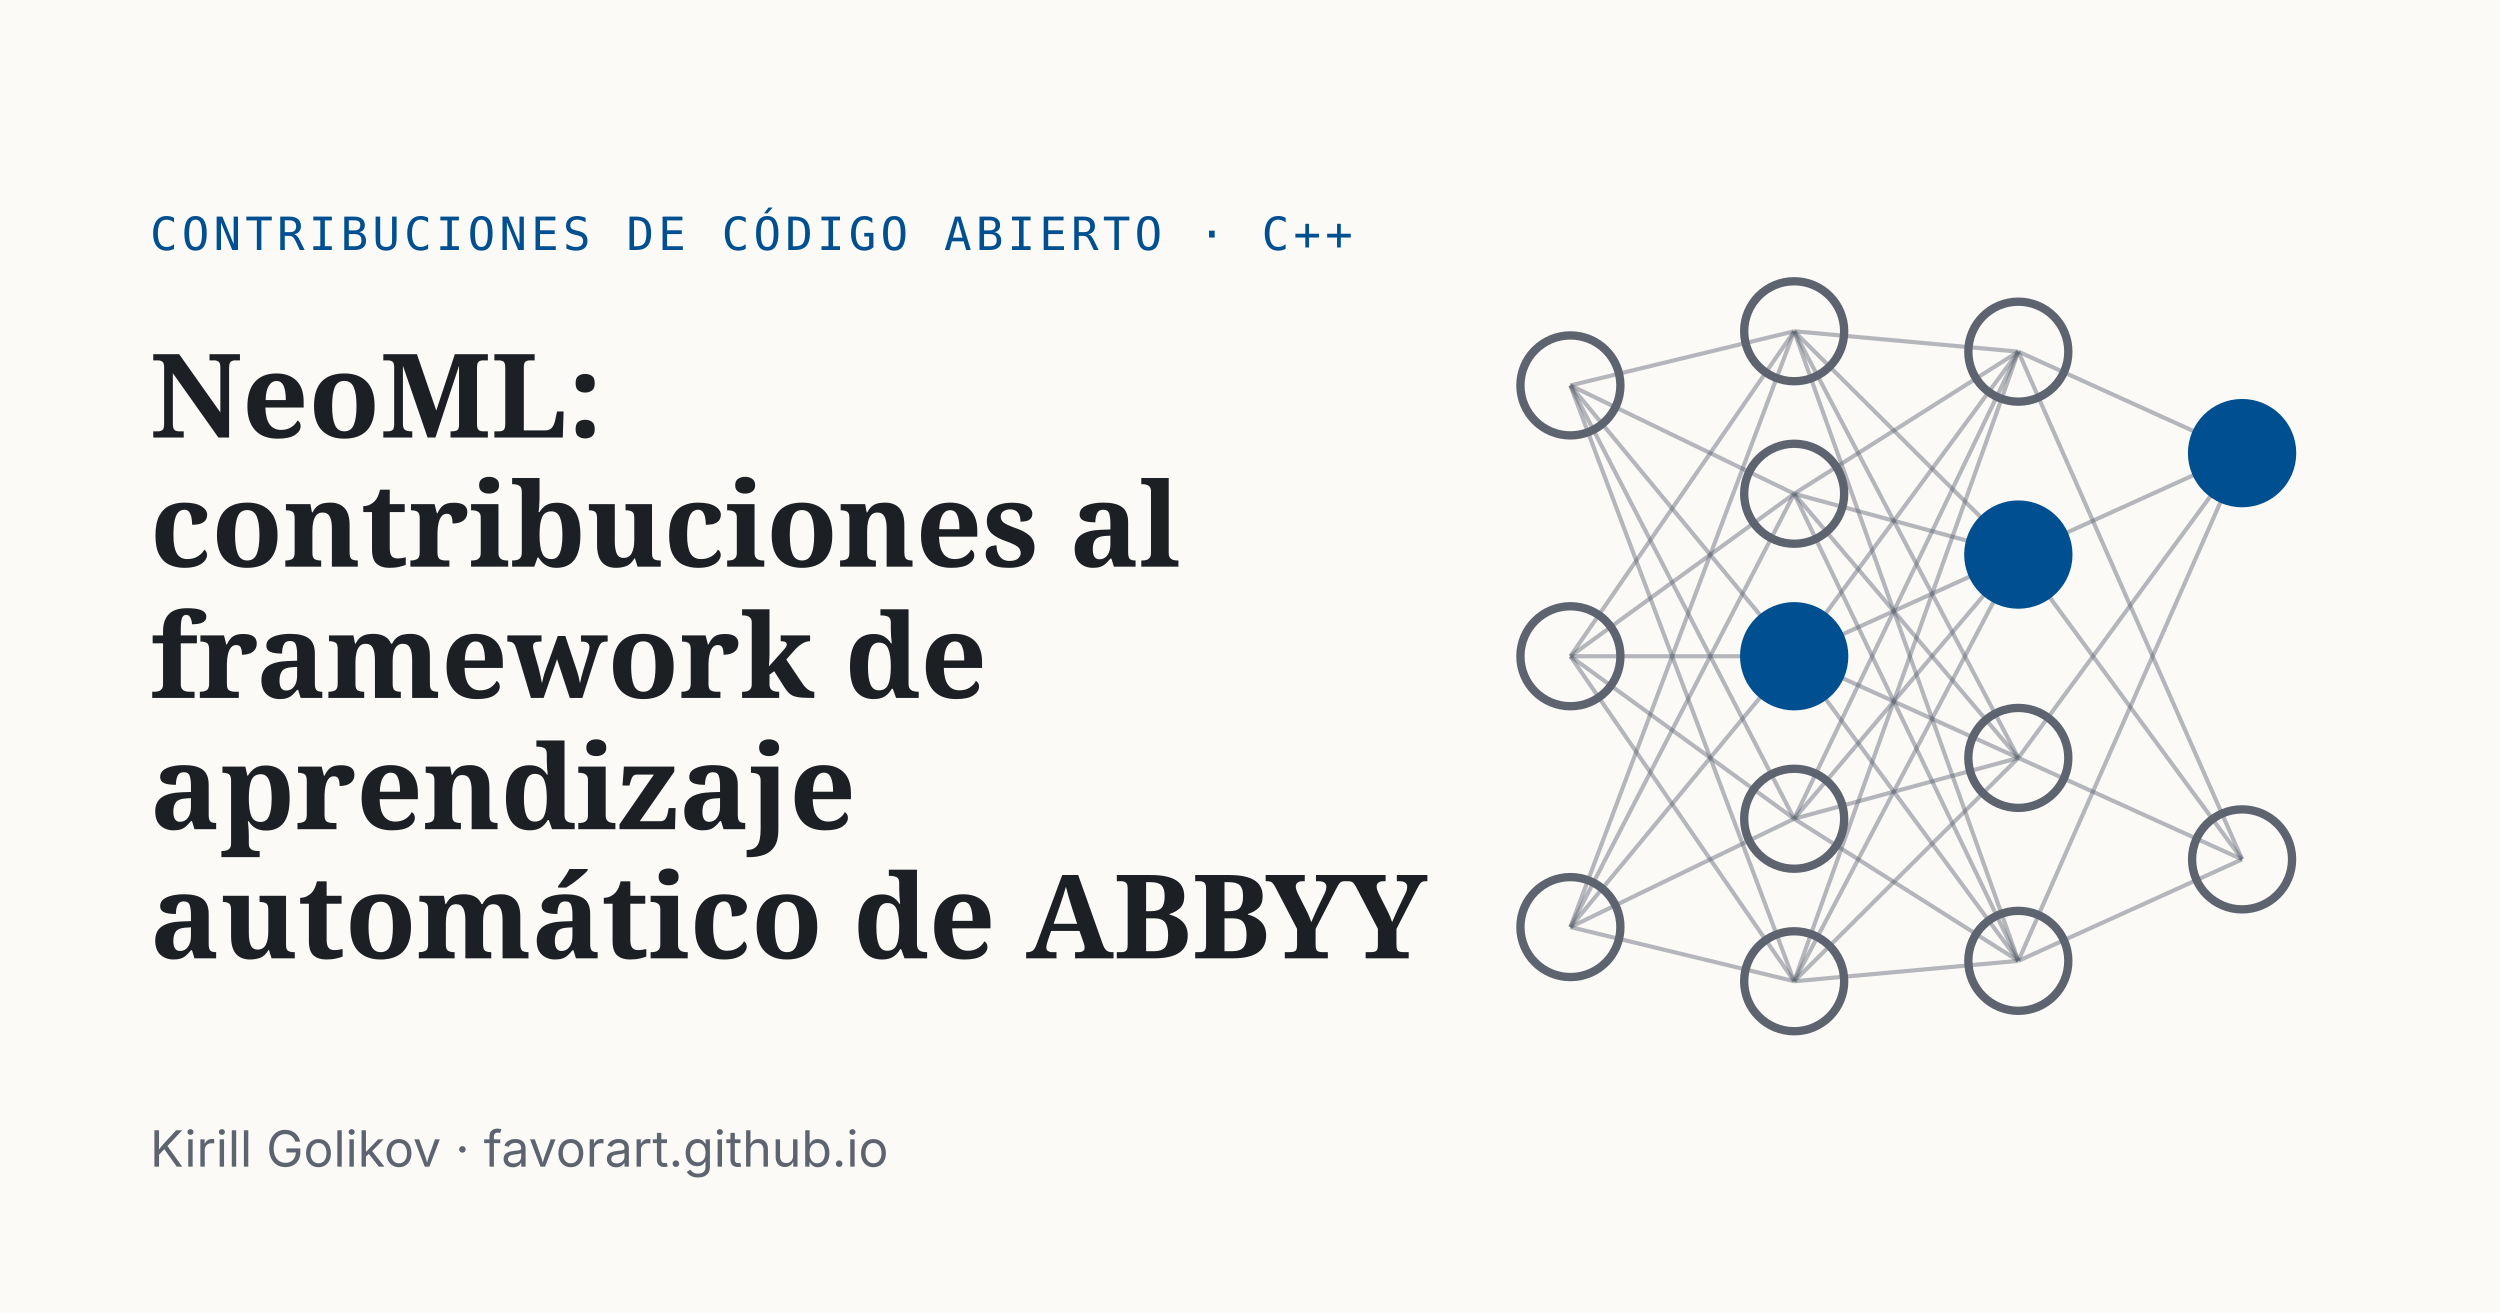
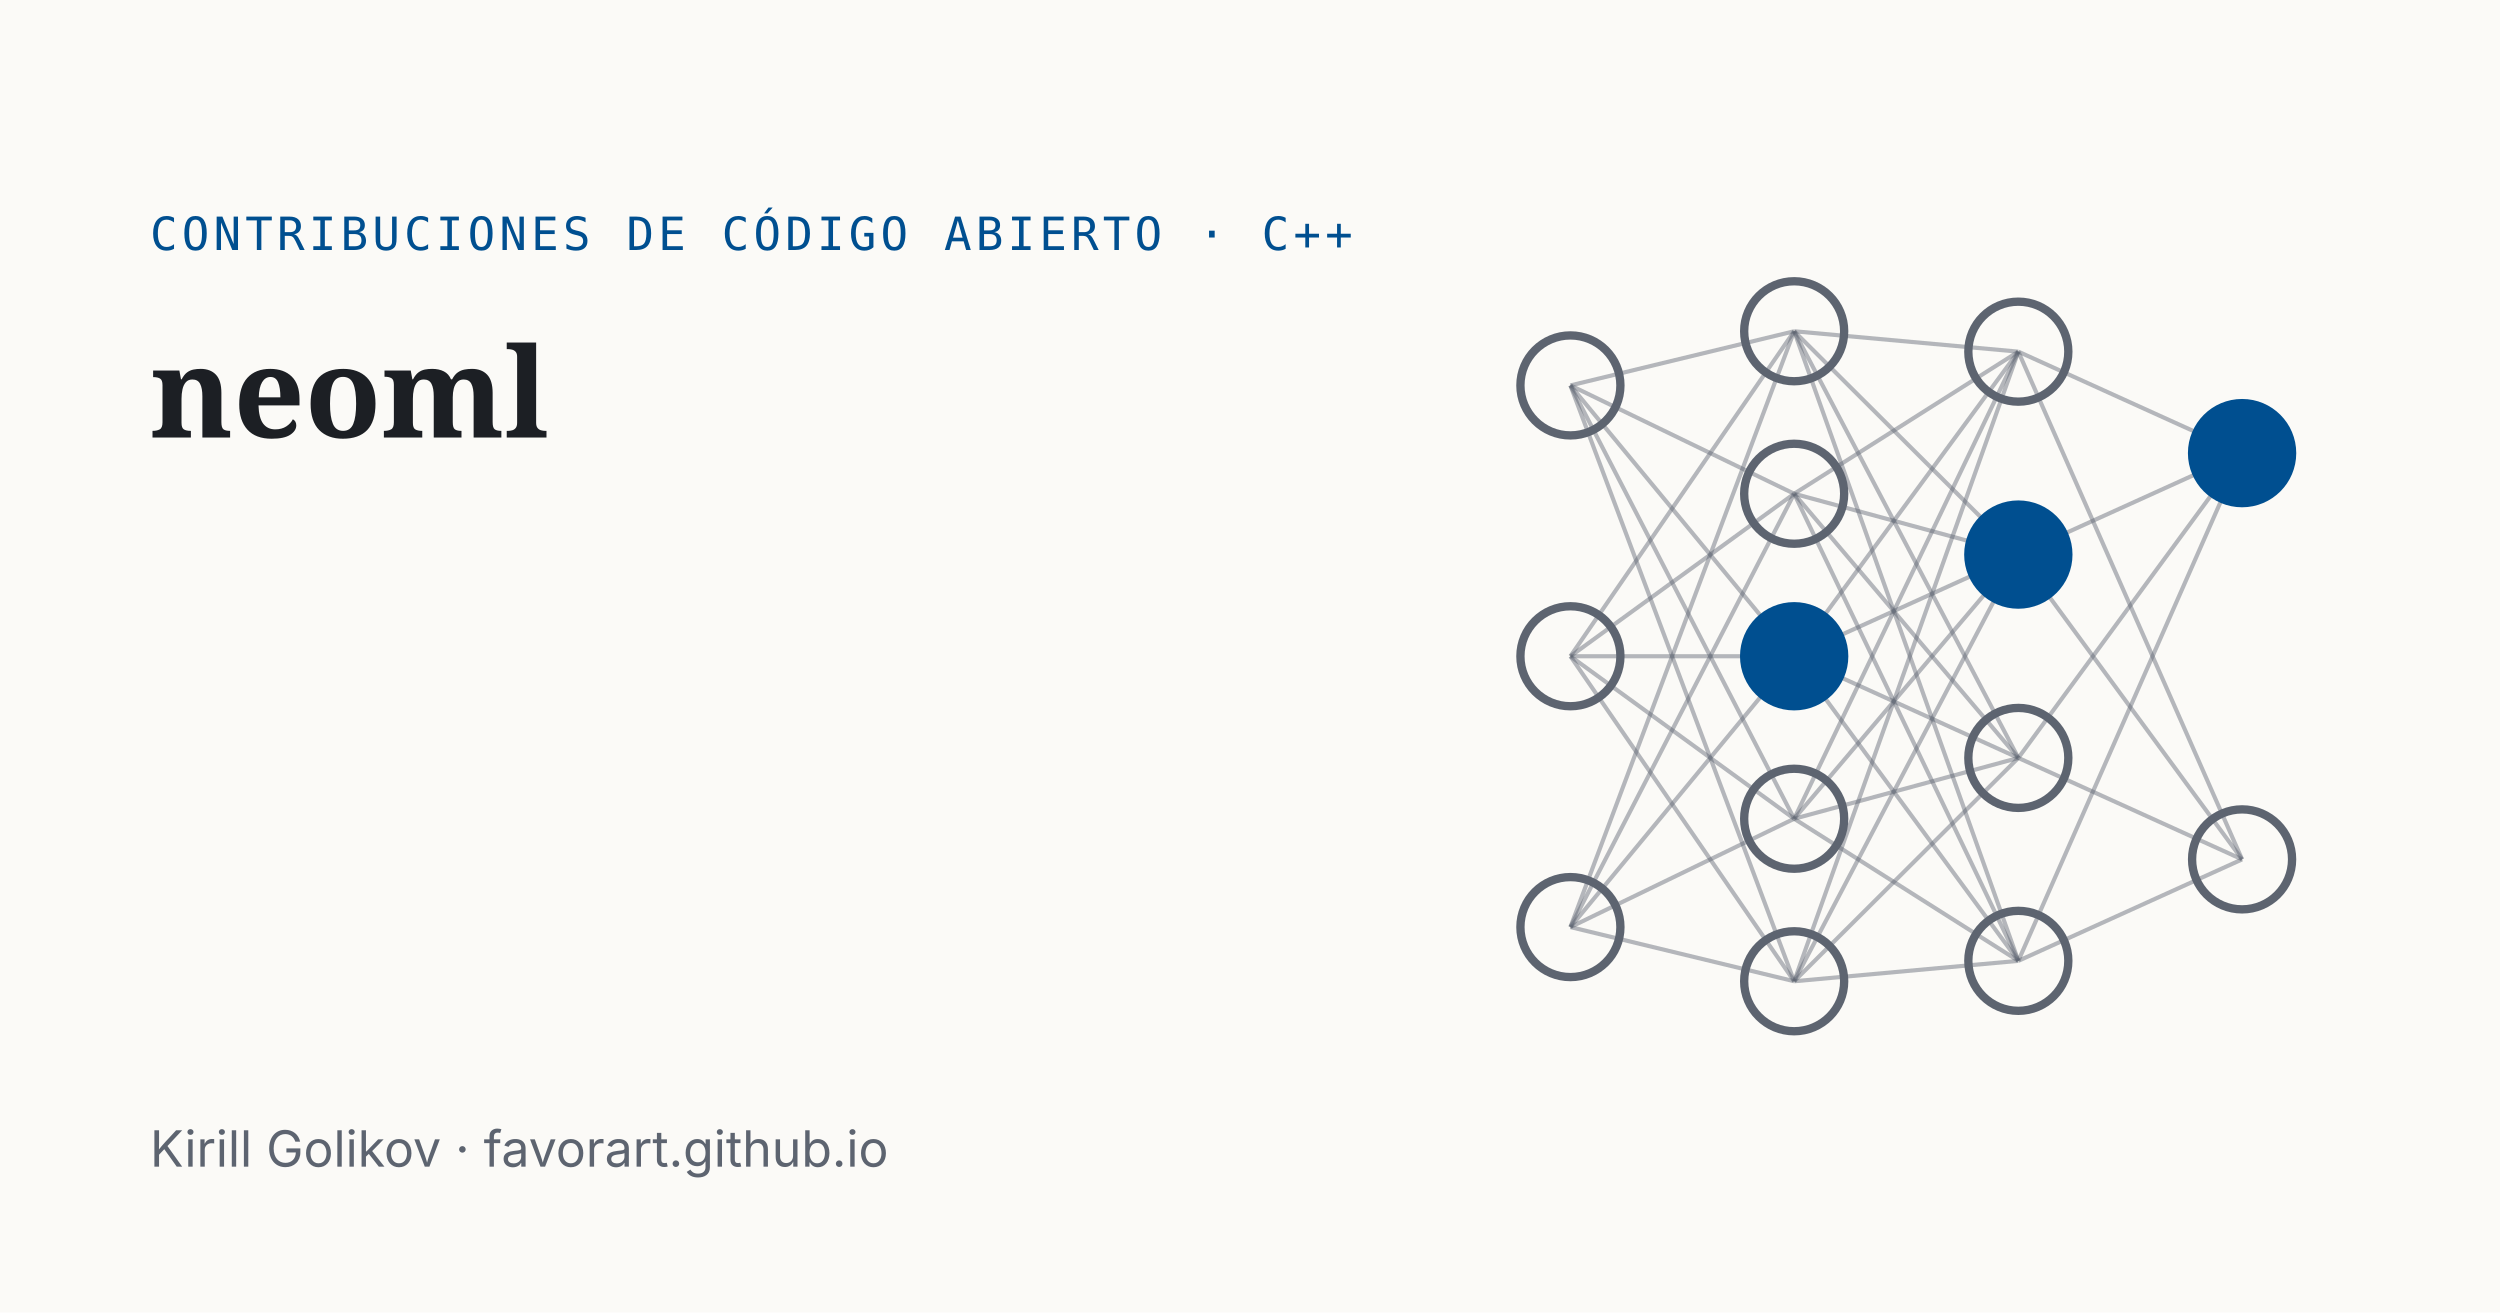
<svg xmlns="http://www.w3.org/2000/svg" width="1200" height="630" viewBox="0 0 1200 630">
  <rect width="1200" height="630" fill="#fbfaf7" />
  <line x1="753.8" y1="185.0" x2="861.2" y2="159.0" stroke="#5d6470" stroke-width="2" opacity=".45" />
  <line x1="753.8" y1="185.0" x2="861.2" y2="237.0" stroke="#5d6470" stroke-width="2" opacity=".45" />
  <line x1="753.8" y1="185.0" x2="861.2" y2="315.0" stroke="#5d6470" stroke-width="2" opacity=".45" />
  <line x1="753.8" y1="185.0" x2="861.2" y2="393.0" stroke="#5d6470" stroke-width="2" opacity=".45" />
  <line x1="753.8" y1="185.0" x2="861.2" y2="471.0" stroke="#5d6470" stroke-width="2" opacity=".45" />
  <line x1="753.8" y1="315.0" x2="861.2" y2="159.0" stroke="#5d6470" stroke-width="2" opacity=".45" />
  <line x1="753.8" y1="315.0" x2="861.2" y2="237.0" stroke="#5d6470" stroke-width="2" opacity=".45" />
  <line x1="753.8" y1="315.0" x2="861.2" y2="315.0" stroke="#5d6470" stroke-width="2" opacity=".45" />
  <line x1="753.8" y1="315.0" x2="861.2" y2="393.0" stroke="#5d6470" stroke-width="2" opacity=".45" />
  <line x1="753.8" y1="315.0" x2="861.2" y2="471.0" stroke="#5d6470" stroke-width="2" opacity=".45" />
  <line x1="753.8" y1="445.0" x2="861.2" y2="159.0" stroke="#5d6470" stroke-width="2" opacity=".45" />
  <line x1="753.8" y1="445.0" x2="861.2" y2="237.0" stroke="#5d6470" stroke-width="2" opacity=".45" />
  <line x1="753.8" y1="445.0" x2="861.2" y2="315.0" stroke="#5d6470" stroke-width="2" opacity=".45" />
  <line x1="753.8" y1="445.0" x2="861.2" y2="393.0" stroke="#5d6470" stroke-width="2" opacity=".45" />
  <line x1="753.8" y1="445.0" x2="861.2" y2="471.0" stroke="#5d6470" stroke-width="2" opacity=".45" />
  <line x1="861.2" y1="159.0" x2="968.8" y2="168.8" stroke="#5d6470" stroke-width="2" opacity=".45" />
  <line x1="861.2" y1="159.0" x2="968.8" y2="266.2" stroke="#5d6470" stroke-width="2" opacity=".45" />
  <line x1="861.2" y1="159.0" x2="968.8" y2="363.8" stroke="#5d6470" stroke-width="2" opacity=".45" />
  <line x1="861.2" y1="159.0" x2="968.8" y2="461.2" stroke="#5d6470" stroke-width="2" opacity=".45" />
  <line x1="861.2" y1="237.0" x2="968.8" y2="168.8" stroke="#5d6470" stroke-width="2" opacity=".45" />
  <line x1="861.2" y1="237.0" x2="968.8" y2="266.2" stroke="#5d6470" stroke-width="2" opacity=".45" />
  <line x1="861.2" y1="237.0" x2="968.8" y2="363.8" stroke="#5d6470" stroke-width="2" opacity=".45" />
  <line x1="861.2" y1="237.0" x2="968.8" y2="461.2" stroke="#5d6470" stroke-width="2" opacity=".45" />
  <line x1="861.2" y1="315.0" x2="968.8" y2="168.8" stroke="#5d6470" stroke-width="2" opacity=".45" />
  <line x1="861.2" y1="315.0" x2="968.8" y2="266.2" stroke="#5d6470" stroke-width="2" opacity=".45" />
  <line x1="861.2" y1="315.0" x2="968.8" y2="363.8" stroke="#5d6470" stroke-width="2" opacity=".45" />
  <line x1="861.2" y1="315.0" x2="968.8" y2="461.2" stroke="#5d6470" stroke-width="2" opacity=".45" />
  <line x1="861.2" y1="393.0" x2="968.8" y2="168.8" stroke="#5d6470" stroke-width="2" opacity=".45" />
  <line x1="861.2" y1="393.0" x2="968.8" y2="266.2" stroke="#5d6470" stroke-width="2" opacity=".45" />
  <line x1="861.2" y1="393.0" x2="968.8" y2="363.8" stroke="#5d6470" stroke-width="2" opacity=".45" />
  <line x1="861.2" y1="393.0" x2="968.8" y2="461.2" stroke="#5d6470" stroke-width="2" opacity=".45" />
  <line x1="861.2" y1="471.0" x2="968.8" y2="168.8" stroke="#5d6470" stroke-width="2" opacity=".45" />
  <line x1="861.2" y1="471.0" x2="968.8" y2="266.2" stroke="#5d6470" stroke-width="2" opacity=".45" />
  <line x1="861.2" y1="471.0" x2="968.8" y2="363.8" stroke="#5d6470" stroke-width="2" opacity=".45" />
  <line x1="861.2" y1="471.0" x2="968.8" y2="461.2" stroke="#5d6470" stroke-width="2" opacity=".45" />
  <line x1="968.8" y1="168.8" x2="1076.2" y2="217.5" stroke="#5d6470" stroke-width="2" opacity=".45" />
  <line x1="968.8" y1="168.8" x2="1076.2" y2="412.5" stroke="#5d6470" stroke-width="2" opacity=".45" />
  <line x1="968.8" y1="266.2" x2="1076.2" y2="217.5" stroke="#5d6470" stroke-width="2" opacity=".45" />
  <line x1="968.8" y1="266.2" x2="1076.2" y2="412.5" stroke="#5d6470" stroke-width="2" opacity=".45" />
  <line x1="968.8" y1="363.8" x2="1076.2" y2="217.5" stroke="#5d6470" stroke-width="2" opacity=".45" />
  <line x1="968.8" y1="363.8" x2="1076.2" y2="412.5" stroke="#5d6470" stroke-width="2" opacity=".45" />
  <line x1="968.8" y1="461.2" x2="1076.2" y2="217.5" stroke="#5d6470" stroke-width="2" opacity=".45" />
  <line x1="968.8" y1="461.2" x2="1076.2" y2="412.5" stroke="#5d6470" stroke-width="2" opacity=".45" />
  <circle cx="753.8" cy="185.0" r="24" fill="none" stroke="#5d6470" stroke-width="4" />
  <circle cx="753.8" cy="315.0" r="24" fill="none" stroke="#5d6470" stroke-width="4" />
  <circle cx="753.8" cy="445.0" r="24" fill="none" stroke="#5d6470" stroke-width="4" />
  <circle cx="861.2" cy="159.0" r="24" fill="none" stroke="#5d6470" stroke-width="4" />
  <circle cx="861.2" cy="237.0" r="24" fill="none" stroke="#5d6470" stroke-width="4" />
  <circle cx="861.2" cy="315.0" r="24" fill="#004f90" stroke="#004f90" stroke-width="4" />
  <circle cx="861.2" cy="393.0" r="24" fill="none" stroke="#5d6470" stroke-width="4" />
  <circle cx="861.2" cy="471.0" r="24" fill="none" stroke="#5d6470" stroke-width="4" />
  <circle cx="968.8" cy="168.8" r="24" fill="none" stroke="#5d6470" stroke-width="4" />
  <circle cx="968.8" cy="266.2" r="24" fill="#004f90" stroke="#004f90" stroke-width="4" />
  <circle cx="968.8" cy="363.8" r="24" fill="none" stroke="#5d6470" stroke-width="4" />
  <circle cx="968.8" cy="461.2" r="24" fill="none" stroke="#5d6470" stroke-width="4" />
  <circle cx="1076.2" cy="217.5" r="24" fill="#004f90" stroke="#004f90" stroke-width="4" />
  <circle cx="1076.2" cy="412.5" r="24" fill="none" stroke="#5d6470" stroke-width="4" />
  <text x="72" y="120" font-family="'JetBrains Mono', Consolas, monospace" font-size="22" letter-spacing="2" fill="#004f90">CONTRIBUCIONES DE CÓDIGO ABIERTO · C++</text>
-   <text x="72" y="210" font-family="'Source Serif 4', Georgia, serif" font-weight="600" font-size="56" fill="#1c1f24">NeoML:</text>
-   <text x="72" y="272" font-family="'Source Serif 4', Georgia, serif" font-weight="600" font-size="56" fill="#1c1f24">contribuciones al</text>
-   <text x="72" y="335" font-family="'Source Serif 4', Georgia, serif" font-weight="600" font-size="56" fill="#1c1f24">framework de</text>
-   <text x="72" y="398" font-family="'Source Serif 4', Georgia, serif" font-weight="600" font-size="56" fill="#1c1f24">aprendizaje</text>
-   <text x="72" y="460" font-family="'Source Serif 4', Georgia, serif" font-weight="600" font-size="56" fill="#1c1f24">automático de ABBYY</text>
+   <text x="72" y="210" font-family="'Source Serif 4', Georgia, serif" font-weight="600" font-size="60" fill="#1c1f24">neoml</text>
  <text x="72" y="560" font-family="Inter, Arial, sans-serif" font-size="24" fill="#5d6470">Kirill Golikov · favorart.github.io</text>
</svg>
